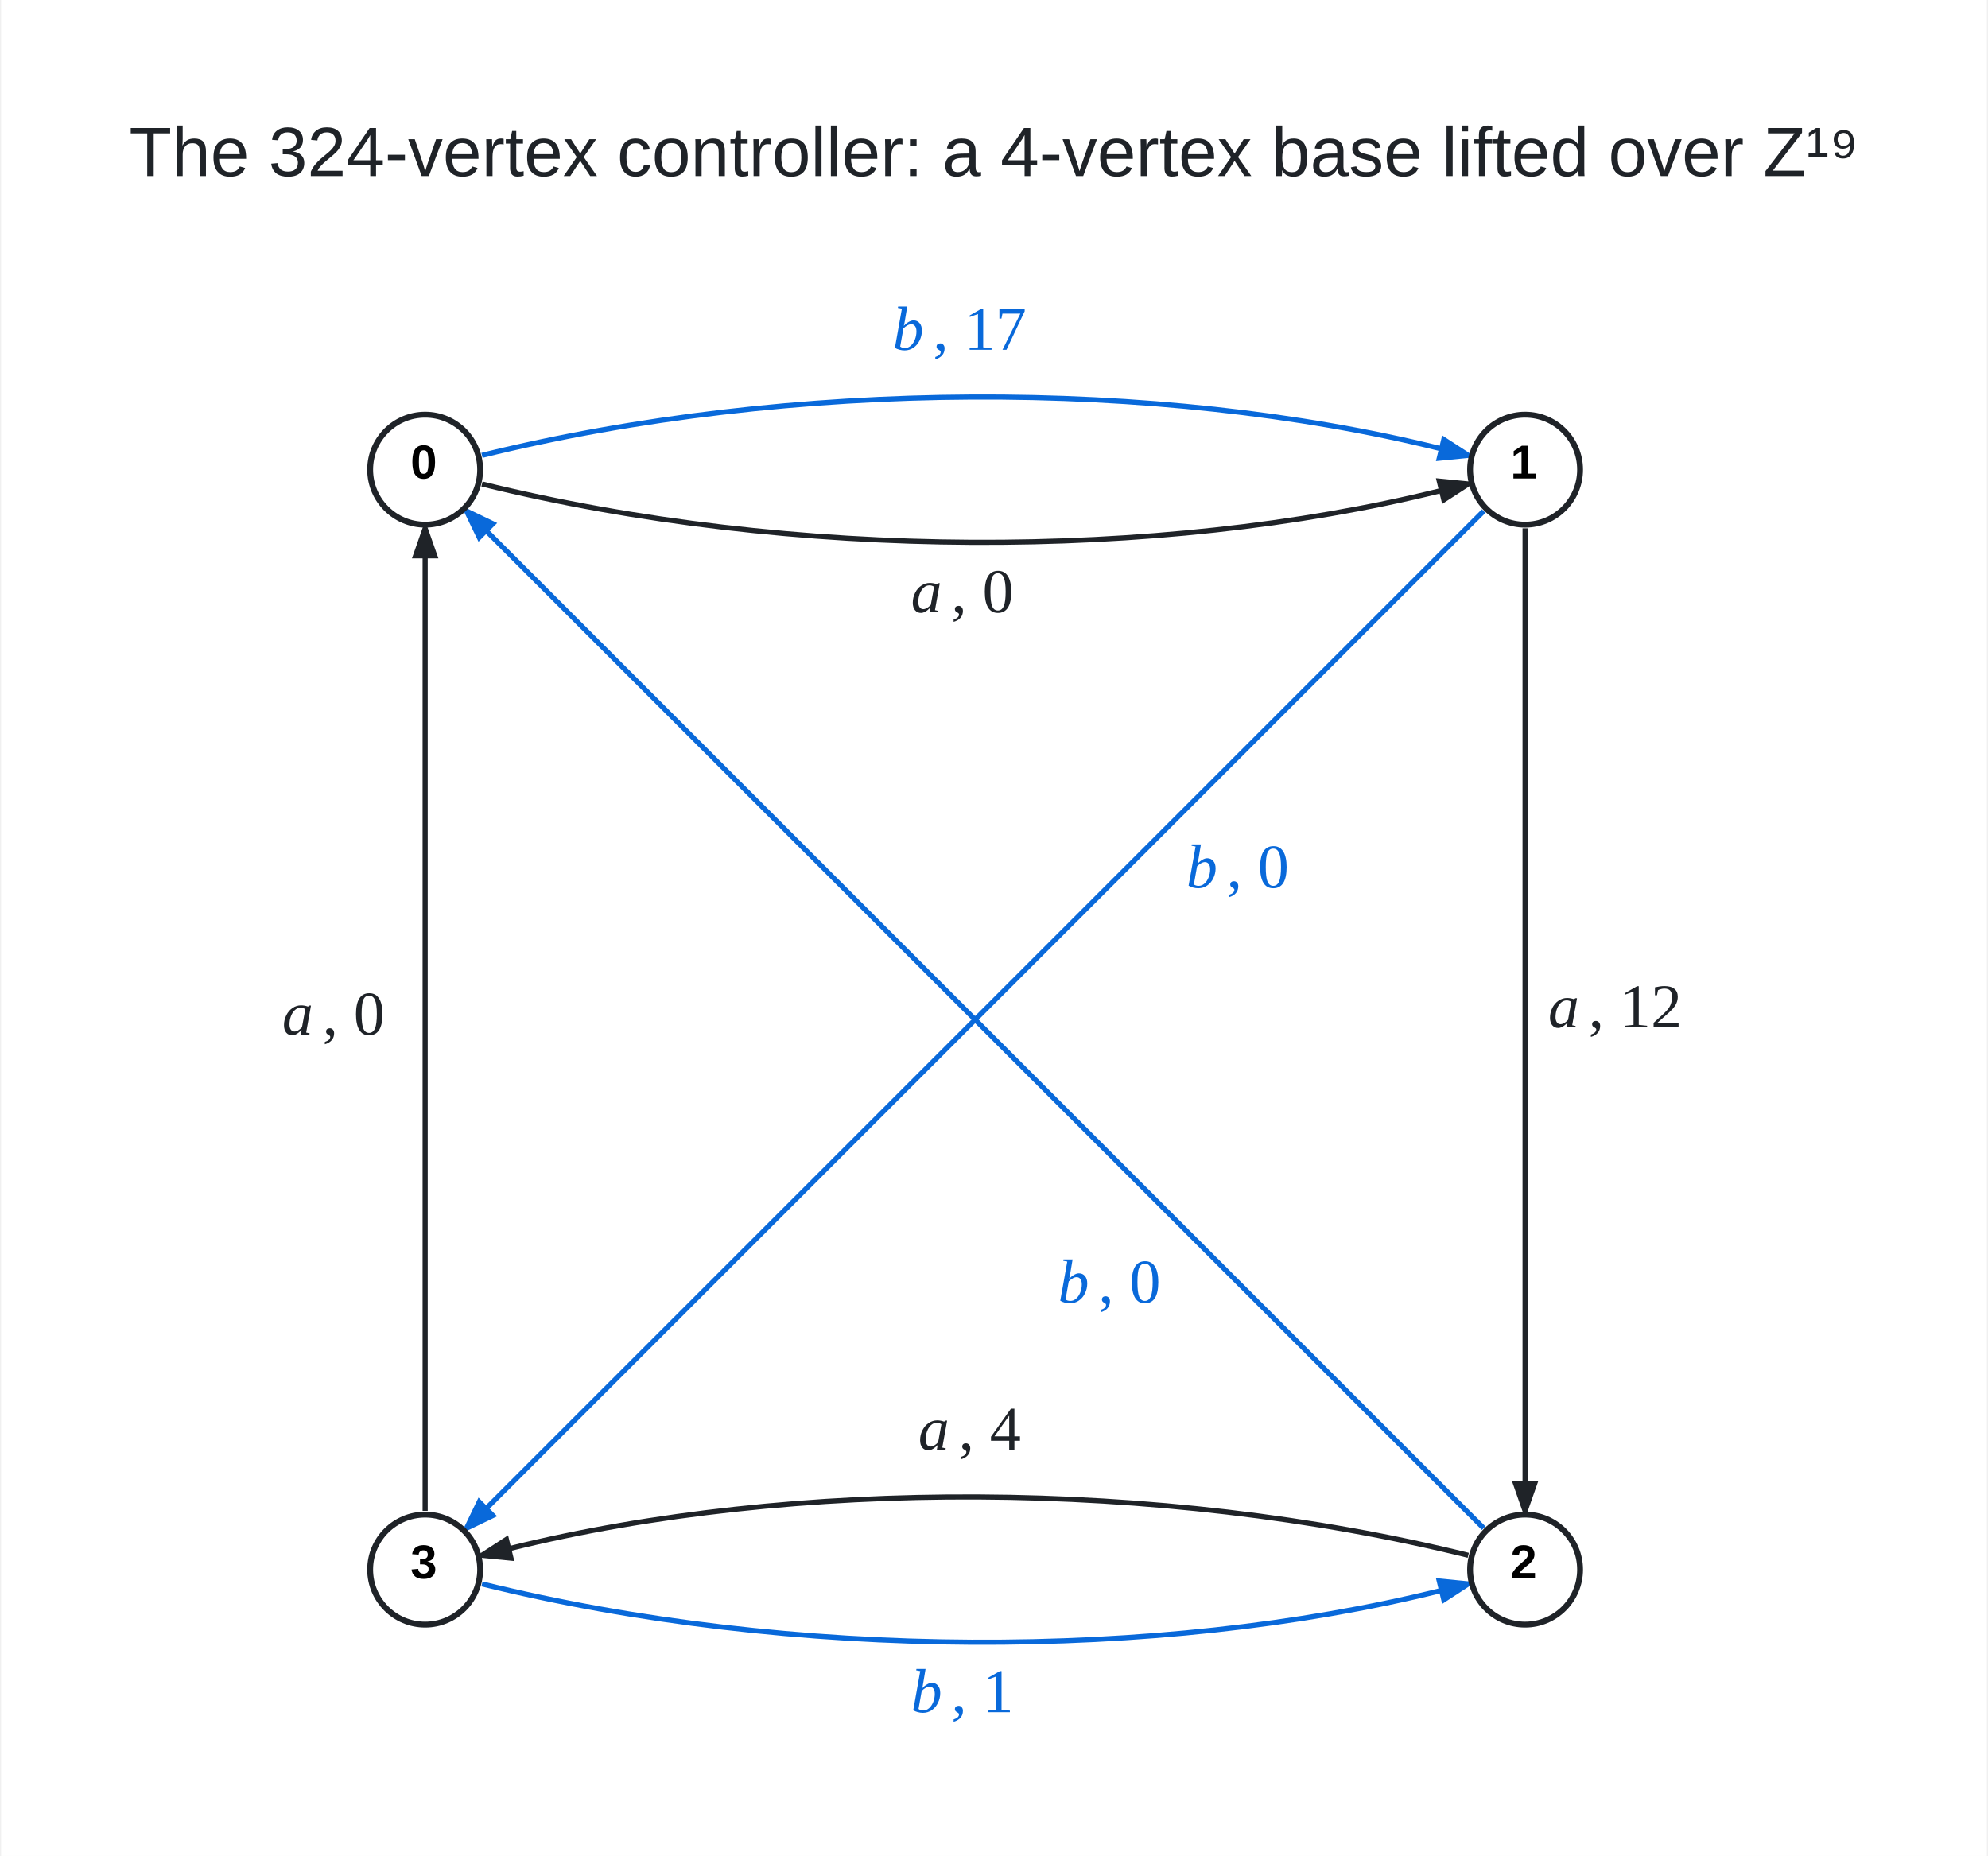
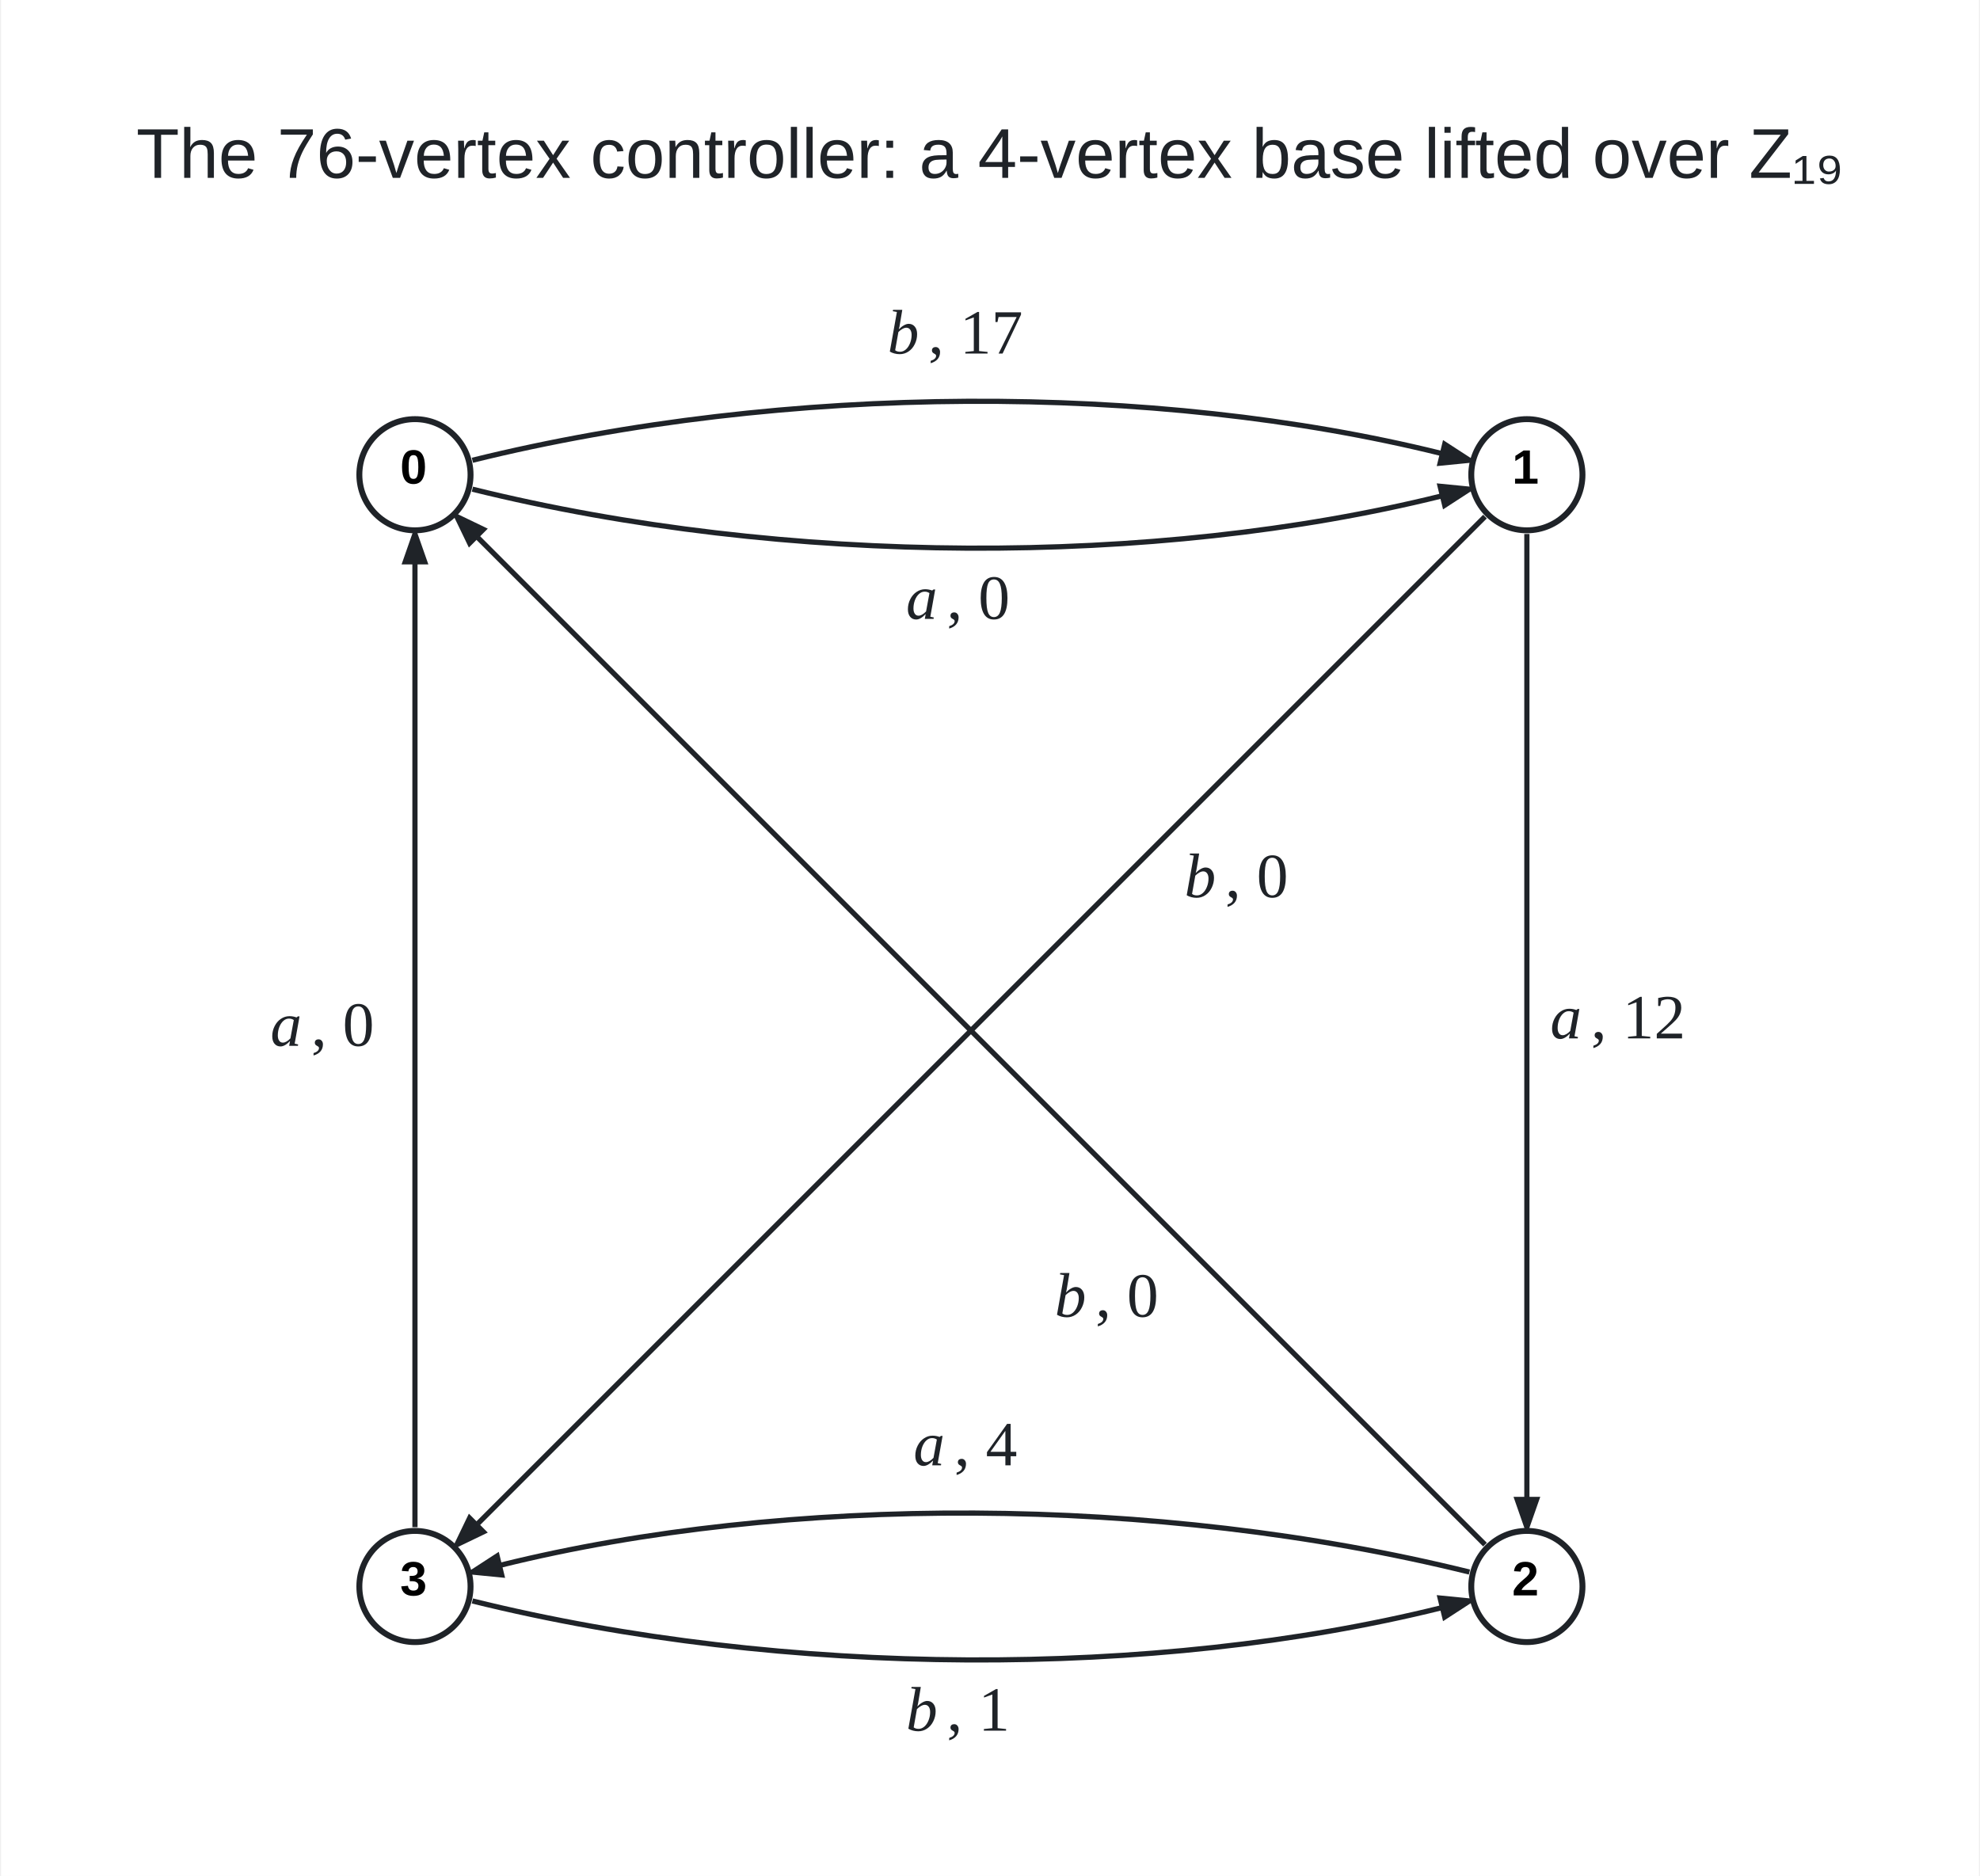
- <svg xmlns="http://www.w3.org/2000/svg" width="542pt" height="506pt" viewBox="0.00 0.00 541.60 506.20">
-   <g id="graph0" class="graph" transform="scale(1 1) rotate(0) translate(68.65 477.4)">
-     <polygon fill="white" stroke="transparent" points="-68.65,28.8 -68.65,-477.4 472.95,-477.4 472.95,28.8 -68.65,28.8" />
-     <text text-anchor="middle" x="202.15" y="-429.4" font-family="Arial" font-size="19.00" fill="#1f2328">The 324-vertex controller: a 4-vertex base lifted over Z¹⁹</text>
+ <svg xmlns="http://www.w3.org/2000/svg" width="534pt" height="506pt" viewBox="0.00 0.00 533.60 506.20">
+   <g id="graph0" class="graph" transform="scale(1 1) rotate(0) translate(64.65 477.4)">
+     <polygon fill="white" stroke="transparent" points="-64.65,28.8 -64.65,-477.4 468.95,-477.4 468.95,28.8 -64.65,28.8" />
+     <text text-anchor="middle" x="202.15" y="-429.4" font-family="Arial" font-size="19.00" fill="#1f2328">The 76-vertex controller: a 4-vertex base lifted over Z₁₉</text>
    <text text-anchor="middle" x="202.15" y="-408.4" font-family="Arial" font-size="19.00" fill="#1f2328"> </text>
    <g id="edge1" class="edge">
      <path fill="none" stroke="#1f2328" stroke-width="1.4" d="M62.5,-345.4C147,-324.5 247,-324.5 323.7,-343.5" />
      <polygon fill="#1f2328" stroke="#1f2328" stroke-width="1.4" points="323.59,-346.18 331.5,-345.4 324.83,-341.07 323.59,-346.18" />
    </g>
    <g id="edge5" class="edge">
-       <path fill="none" stroke="#0969da" stroke-width="1.4" d="M62.5,-353.2C147,-374.1 247,-374.1 323.7,-355.1" />
-       <polygon fill="#0969da" stroke="#0969da" stroke-width="1.4" points="324.83,-357.53 331.5,-353.2 323.59,-352.42 324.83,-357.53" />
+       <path fill="none" stroke="#1f2328" stroke-width="1.4" d="M62.5,-353.2C147,-374.1 247,-374.1 323.7,-355.1" />
+       <polygon fill="#1f2328" stroke="#1f2328" stroke-width="1.4" points="324.83,-357.53 331.5,-353.2 323.59,-352.42 324.83,-357.53" />
    </g>
    <g id="edge2" class="edge">
      <path fill="none" stroke="#1f2328" stroke-width="1.4" d="M347,-333.3C347,-249.3 347,-149.3 347,-73.3" />
      <polygon fill="#1f2328" stroke="#1f2328" stroke-width="1.4" points="349.63,-72.8 347,-65.3 344.38,-72.8 349.63,-72.8" />
    </g>
    <g id="edge6" class="edge">
-       <path fill="none" stroke="#0969da" stroke-width="1.4" d="M335.7,-338C247,-249.3 147,-149.3 64,-66.3" />
-       <polygon fill="#0969da" stroke="#0969da" stroke-width="1.4" points="65.46,-64.05 58.3,-60.6 61.75,-67.76 65.46,-64.05" />
+       <path fill="none" stroke="#1f2328" stroke-width="1.4" d="M335.7,-338C247,-249.3 147,-149.3 64,-66.3" />
+       <polygon fill="#1f2328" stroke="#1f2328" stroke-width="1.4" points="65.46,-64.05 58.3,-60.6 61.75,-67.76 65.46,-64.05" />
    </g>
    <g id="edge7" class="edge">
-       <path fill="none" stroke="#0969da" stroke-width="1.4" d="M335.7,-60.6C247,-149.3 147,-249.3 64,-332.3" />
-       <polygon fill="#0969da" stroke="#0969da" stroke-width="1.4" points="61.75,-330.84 58.3,-338 65.46,-334.55 61.75,-330.84" />
+       <path fill="none" stroke="#1f2328" stroke-width="1.4" d="M335.7,-60.6C247,-149.3 147,-249.3 64,-332.3" />
+       <polygon fill="#1f2328" stroke="#1f2328" stroke-width="1.4" points="61.75,-330.84 58.3,-338 65.46,-334.55 61.75,-330.84" />
    </g>
    <g id="edge3" class="edge">
      <path fill="none" stroke="#1f2328" stroke-width="1.4" d="M331.5,-53.2C247,-74.1 147,-74.1 70.3,-55.1" />
      <polygon fill="#1f2328" stroke="#1f2328" stroke-width="1.4" points="70.41,-52.42 62.5,-53.2 69.17,-57.53 70.41,-52.42" />
    </g>
    <g id="edge4" class="edge">
      <path fill="none" stroke="#1f2328" stroke-width="1.4" d="M47,-65.3C47,-149.3 47,-249.3 47,-325.3" />
      <polygon fill="#1f2328" stroke="#1f2328" stroke-width="1.4" points="44.38,-325.8 47,-333.3 49.63,-325.8 44.38,-325.8" />
    </g>
    <g id="edge8" class="edge">
-       <path fill="none" stroke="#0969da" stroke-width="1.4" d="M62.5,-45.4C147,-24.5 247,-24.5 323.7,-43.5" />
-       <polygon fill="#0969da" stroke="#0969da" stroke-width="1.4" points="323.59,-46.18 331.5,-45.4 324.83,-41.07 323.59,-46.18" />
+       <path fill="none" stroke="#1f2328" stroke-width="1.4" d="M62.5,-45.4C147,-24.5 247,-24.5 323.7,-43.5" />
+       <polygon fill="#1f2328" stroke="#1f2328" stroke-width="1.4" points="323.59,-46.18 331.5,-45.4 324.83,-41.07 323.59,-46.18" />
    </g>
    <g id="node1" class="node">
      <ellipse fill="white" stroke="#1f2328" stroke-width="1.6" cx="47" cy="-349.3" rx="15" ry="15" />
      <text text-anchor="start" x="43" y="-346.9" font-family="Arial" font-weight="bold" font-size="13.00">0</text>
    </g>
    <g id="node2" class="node">
      <ellipse fill="white" stroke="#1f2328" stroke-width="1.6" cx="347" cy="-349.3" rx="15" ry="15" />
      <text text-anchor="start" x="343" y="-346.9" font-family="Arial" font-weight="bold" font-size="13.00">1</text>
    </g>
    <g id="node3" class="node">
      <ellipse fill="white" stroke="#1f2328" stroke-width="1.6" cx="347" cy="-49.3" rx="15" ry="15" />
      <text text-anchor="start" x="343" y="-46.9" font-family="Arial" font-weight="bold" font-size="13.00">2</text>
    </g>
    <g id="node4" class="node">
      <ellipse fill="white" stroke="#1f2328" stroke-width="1.6" cx="47" cy="-49.3" rx="15" ry="15" />
      <text text-anchor="start" x="43" y="-46.9" font-family="Arial" font-weight="bold" font-size="13.00">3</text>
    </g>
    <g id="node5" class="node">
      <text text-anchor="start" x="179.5" y="-310.4" font-family="Times New Roman" font-style="italic" font-size="17.00" fill="#1f2328">a</text>
      <text text-anchor="start" x="190.5" y="-310.4" font-family="Times New Roman" font-size="17.00" fill="#1f2328">, 0</text>
    </g>
    <g id="node6" class="node">
      <text text-anchor="start" x="353.3" y="-197.2" font-family="Times New Roman" font-style="italic" font-size="17.00" fill="#1f2328">a</text>
      <text text-anchor="start" x="364.3" y="-197.2" font-family="Times New Roman" font-size="17.00" fill="#1f2328">, 12</text>
    </g>
    <g id="node7" class="node">
      <text text-anchor="start" x="181.5" y="-82" font-family="Times New Roman" font-style="italic" font-size="17.00" fill="#1f2328">a</text>
      <text text-anchor="start" x="192.5" y="-82" font-family="Times New Roman" font-size="17.00" fill="#1f2328">, 4</text>
    </g>
    <g id="node8" class="node">
      <text text-anchor="start" x="8" y="-195.2" font-family="Times New Roman" font-style="italic" font-size="17.00" fill="#1f2328">a</text>
      <text text-anchor="start" x="19" y="-195.2" font-family="Times New Roman" font-size="17.00" fill="#1f2328">, 0</text>
    </g>
    <g id="node9" class="node">
-       <text text-anchor="start" x="174.5" y="-382" font-family="Times New Roman" font-style="italic" font-size="17.00" fill="#0969da">b</text>
-       <text text-anchor="start" x="185.5" y="-382" font-family="Times New Roman" font-size="17.00" fill="#0969da">, 17</text>
+       <text text-anchor="start" x="174.5" y="-382" font-family="Times New Roman" font-style="italic" font-size="17.00" fill="#1f2328">b</text>
+       <text text-anchor="start" x="185.5" y="-382" font-family="Times New Roman" font-size="17.00" fill="#1f2328">, 17</text>
    </g>
    <g id="node10" class="node">
-       <text text-anchor="start" x="254.6" y="-235.3" font-family="Times New Roman" font-style="italic" font-size="17.00" fill="#0969da">b</text>
-       <text text-anchor="start" x="265.6" y="-235.3" font-family="Times New Roman" font-size="17.00" fill="#0969da">, 0</text>
+       <text text-anchor="start" x="254.6" y="-235.3" font-family="Times New Roman" font-style="italic" font-size="17.00" fill="#1f2328">b</text>
+       <text text-anchor="start" x="265.6" y="-235.3" font-family="Times New Roman" font-size="17.00" fill="#1f2328">, 0</text>
    </g>
    <g id="node11" class="node">
-       <text text-anchor="start" x="219.6" y="-122.1" font-family="Times New Roman" font-style="italic" font-size="17.00" fill="#0969da">b</text>
-       <text text-anchor="start" x="230.6" y="-122.1" font-family="Times New Roman" font-size="17.00" fill="#0969da">, 0</text>
+       <text text-anchor="start" x="219.6" y="-122.1" font-family="Times New Roman" font-style="italic" font-size="17.00" fill="#1f2328">b</text>
+       <text text-anchor="start" x="230.6" y="-122.1" font-family="Times New Roman" font-size="17.00" fill="#1f2328">, 0</text>
    </g>
    <g id="node12" class="node">
-       <text text-anchor="start" x="179.5" y="-10.4" font-family="Times New Roman" font-style="italic" font-size="17.00" fill="#0969da">b</text>
-       <text text-anchor="start" x="190.5" y="-10.4" font-family="Times New Roman" font-size="17.00" fill="#0969da">, 1</text>
+       <text text-anchor="start" x="179.5" y="-10.4" font-family="Times New Roman" font-style="italic" font-size="17.00" fill="#1f2328">b</text>
+       <text text-anchor="start" x="190.5" y="-10.4" font-family="Times New Roman" font-size="17.00" fill="#1f2328">, 1</text>
    </g>
  </g>
</svg>
